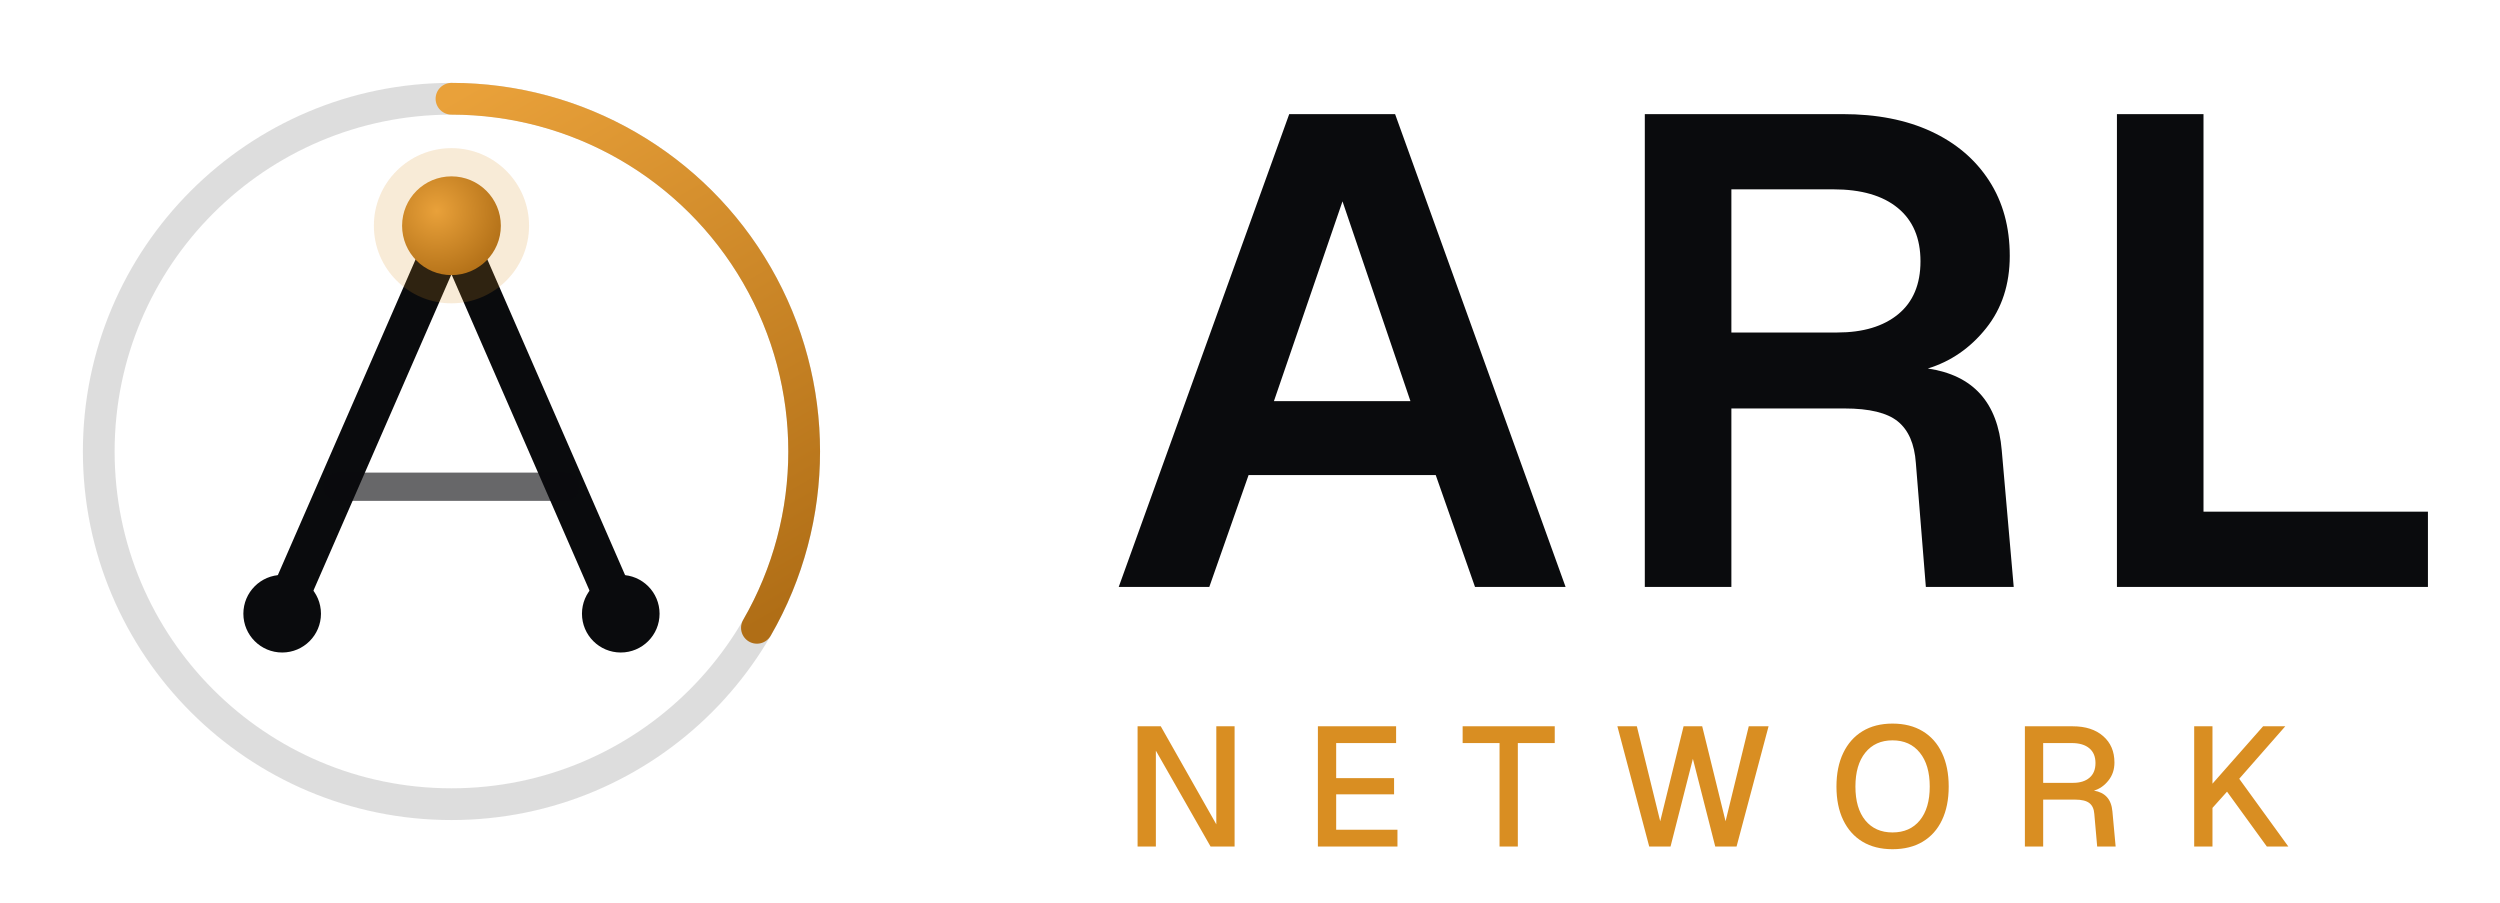
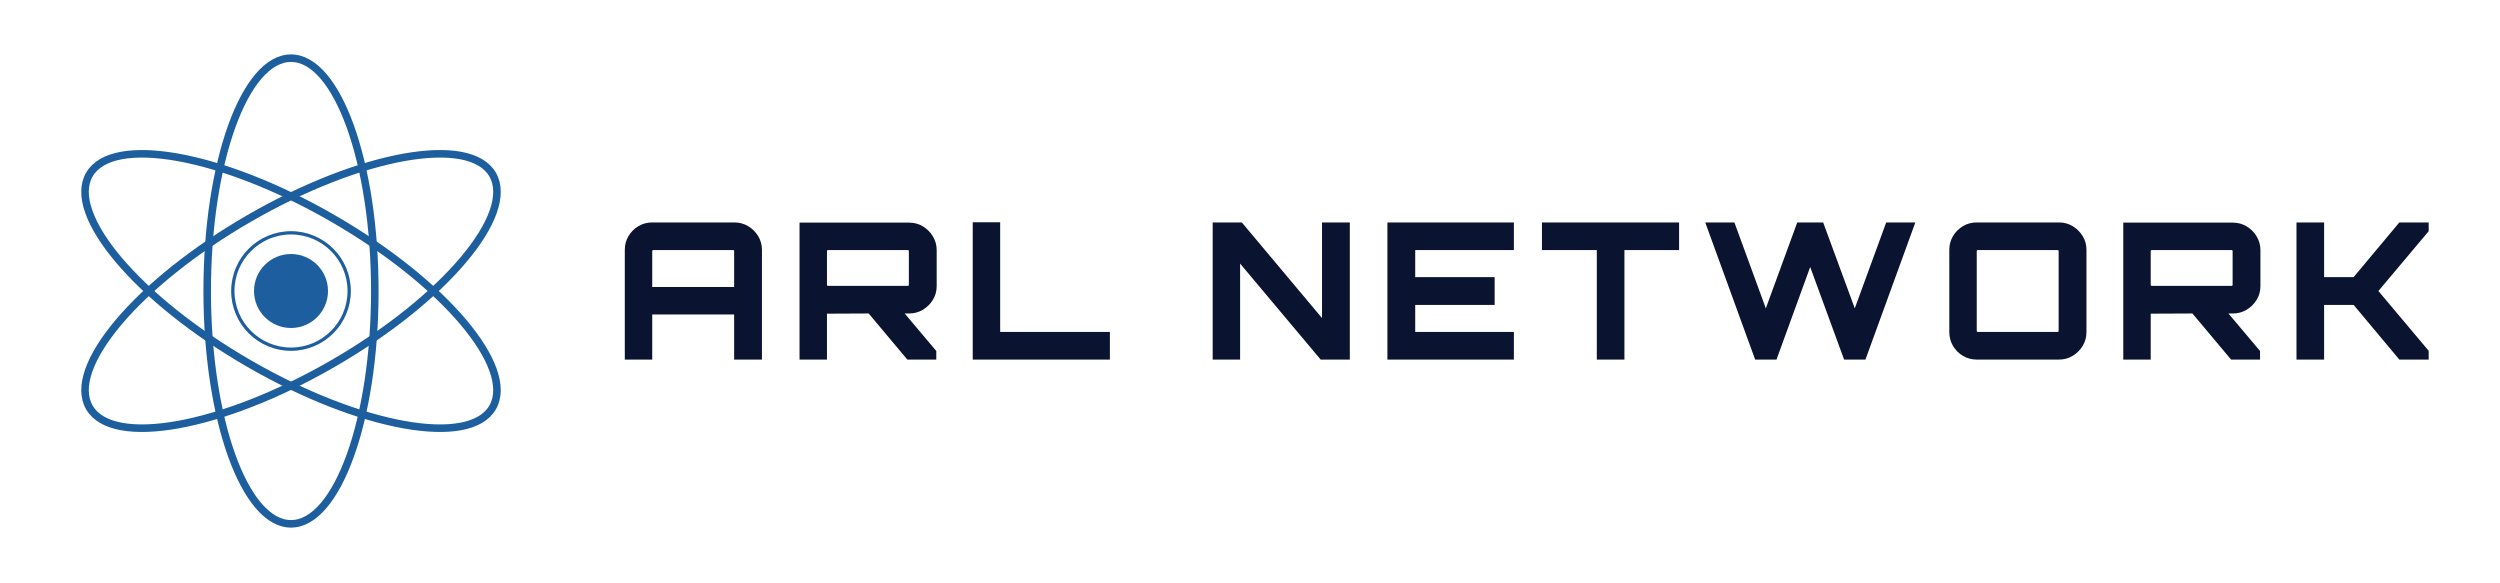
- <svg xmlns="http://www.w3.org/2000/svg" viewBox="0 0 443 160" width="443" height="160" role="img" aria-label="ARL Network">
-   <g transform="scale(0.625)">
-     <defs>
-       <linearGradient id="hlight-orbit" x1="128" y1="28" x2="214" y2="178" gradientUnits="userSpaceOnUse">
-         <stop offset="0" stop-color="#E9A13A" />
-         <stop offset="1" stop-color="#B06E16" />
-       </linearGradient>
-       <radialGradient id="hlight-apex" cx="0.35" cy="0.35" r="0.75">
-         <stop offset="0" stop-color="#E9A13A" />
-         <stop offset="1" stop-color="#B06E16" />
-       </radialGradient>
-     </defs>
-     <circle cx="128" cy="128" r="100" fill="none" stroke="rgba(10,11,13,0.14)" stroke-width="9" />
-     <path d="M128 28A100 100 0 0 1 214.6 178" fill="none" stroke="url(#hlight-orbit)" stroke-width="9" stroke-linecap="round" />
-     <path d="M80 174L128 64L176 174" fill="none" stroke="#0A0B0D" stroke-width="11" stroke-linecap="round" stroke-linejoin="round" />
-     <path d="M95.7 138H160.3" stroke="rgba(10,11,13,0.62)" stroke-width="8" stroke-linecap="round" />
-     <circle cx="80" cy="174" r="11" fill="#0A0B0D" />
-     <circle cx="176" cy="174" r="11" fill="#0A0B0D" />
-     <circle cx="128" cy="64" r="22" fill="#D98E22" opacity="0.18" />
-     <circle cx="128" cy="64" r="14" fill="url(#hlight-apex)" />
+ <svg xmlns="http://www.w3.org/2000/svg" viewBox="0 0 945 220" width="945" height="220">
+   <g transform="translate(10 10) scale(0.390625)">
+     <g fill="none" stroke="#1d5f9e" stroke-width="7.3">
+       <ellipse cx="256.0" cy="256.0" rx="225.3" ry="81.1" transform="rotate(90 256.0 256.0)" />
+       <ellipse cx="256.0" cy="256.0" rx="225.3" ry="81.1" transform="rotate(30 256.0 256.0)" />
+       <ellipse cx="256.0" cy="256.0" rx="225.3" ry="81.1" transform="rotate(150 256.0 256.0)" />
+     </g>
+     <circle cx="256.0" cy="256.0" r="35.8" fill="#1d5f9e" />
+     <circle cx="256.0" cy="256.0" r="56.3" fill="none" stroke="#1d5f9e" stroke-width="3.2" />
  </g>
-   <path d="M214.29 104L198.24 104L228.45 20.22L247.21 20.22L277.42 104L261.37 104L254.41 84.18L221.25 84.18L214.29 104ZM237.89 35.68L225.74 71.08L249.93 71.08L237.89 35.68ZM306.80 104L291.46 104L291.46 20.22L326.51 20.22Q335.59 20.22 342.20 23.29Q348.81 26.36 352.47 32.02Q356.13 37.68 356.13 45.35L356.13 45.35Q356.13 52.91 351.94 58.16Q347.75 63.41 341.61 65.30L341.61 65.30Q353.65 67.07 354.71 79.81L354.71 79.81L356.83 104L341.26 104L339.49 82.05Q339.13 76.98 336.30 74.68Q333.47 72.38 326.86 72.38L326.86 72.38L306.80 72.38L306.80 104ZM306.80 33.55L306.80 58.92L325.56 58.92Q332.41 58.92 336.36 55.68Q340.31 52.43 340.31 46.30L340.31 46.30Q340.31 40.16 336.30 36.86Q332.29 33.55 324.86 33.55L324.86 33.55L306.80 33.55ZM430.23 104L375.12 104L375.12 20.22L390.46 20.22L390.46 90.67L430.23 90.67L430.23 104Z" fill="#0A0B0D" />
-   <path d="M204.82 150L201.58 150L201.58 128.70L205.69 128.70L215.53 146.07L215.53 128.70L218.77 128.70L218.77 150L214.51 150L204.82 133.02L204.82 150ZM247.63 150L233.53 150L233.53 128.70L247.39 128.70L247.39 131.67L236.77 131.67L236.77 137.88L247.03 137.88L247.03 140.76L236.77 140.76L236.77 147.03L247.63 147.03L247.63 150ZM268.96 150L265.72 150L265.72 131.67L259.18 131.67L259.18 128.70L275.50 128.70L275.50 131.67L268.96 131.67L268.96 150ZM296.02 150L292.24 150L286.60 128.70L290.05 128.70L294.19 145.53L298.33 128.70L301.63 128.70L305.77 145.53L309.88 128.70L313.39 128.70L307.72 150L303.94 150L299.98 134.46L296.02 150ZM335.35 150.48L335.35 150.48Q332.26 150.48 330.04 149.15Q327.82 147.81 326.62 145.32Q325.42 142.83 325.42 139.38L325.42 139.38Q325.42 135.93 326.62 133.43Q327.82 130.92 330.04 129.57Q332.26 128.22 335.35 128.22L335.35 128.22Q338.47 128.22 340.70 129.57Q342.94 130.92 344.12 133.43Q345.31 135.93 345.31 139.38L345.31 139.38Q345.31 142.83 344.12 145.32Q342.94 147.81 340.70 149.15Q338.47 150.48 335.35 150.48ZM335.35 147.51L335.35 147.51Q338.44 147.51 340.19 145.37Q341.95 143.22 341.95 139.38L341.95 139.38Q341.95 135.54 340.19 133.37Q338.44 131.19 335.35 131.19L335.35 131.19Q332.29 131.19 330.53 133.37Q328.78 135.54 328.78 139.38L328.78 139.38Q328.78 143.22 330.53 145.37Q332.29 147.51 335.35 147.51ZM362.05 150L358.81 150L358.81 128.70L367.30 128.70Q370.69 128.70 372.68 130.44Q374.68 132.18 374.68 135.12L374.68 135.12Q374.68 136.98 373.61 138.31Q372.55 139.65 371.05 140.10L371.05 140.10Q372.52 140.34 373.34 141.24Q374.17 142.14 374.32 143.79L374.32 143.79L374.89 150L371.62 150L371.11 144.21Q371.02 142.92 370.24 142.31Q369.46 141.69 367.69 141.69L367.69 141.69L362.05 141.69L362.05 150ZM362.05 131.67L362.05 138.72L367.36 138.72Q369.19 138.72 370.25 137.82Q371.32 136.92 371.32 135.21L371.32 135.21Q371.32 133.50 370.22 132.59Q369.13 131.67 367.09 131.67L367.09 131.67L362.05 131.67ZM392.05 150L388.81 150L388.81 128.70L392.05 128.70L392.05 138.87L401.02 128.70L404.95 128.70L396.79 138L405.49 150L401.68 150L394.63 140.28L392.05 143.16L392.05 150Z" fill="#D98E22" />
+   <path d="M236.176 135.92V94.448Q236.176 91.568 237.58 89.228Q238.984 86.888 241.324 85.484Q243.664 84.08 246.544 84.08H277.576Q280.456 84.08 282.796 85.484Q285.136 86.888 286.576 89.228Q288.016 91.568 288.016 94.448V135.92H277.504V118.856H246.544V135.92ZM246.544 108.488H277.504V94.952Q277.504 94.736 277.396 94.628Q277.288 94.52 277.072 94.52H246.976Q246.76 94.52 246.652 94.628Q246.544 94.736 246.544 94.952Z M342.976 135.92 328.36 118.496 312.592 118.568V135.92H302.224V84.152H343.624Q346.504 84.152 348.844 85.556Q351.184 86.96 352.624 89.336Q354.064 91.712 354.064 94.52V108.2Q354.064 111.008 352.624 113.348Q351.184 115.688 348.844 117.092Q346.504 118.496 343.624 118.496H341.968L353.92 132.68V135.92ZM313.024 108.056H343.12Q343.336 108.056 343.444 107.948Q343.552 107.84 343.552 107.696V94.952Q343.552 94.736 343.444 94.628Q343.336 94.52 343.12 94.52H313.024Q312.808 94.52 312.7 94.628Q312.592 94.736 312.592 94.952V107.696Q312.592 107.84 312.7 107.948Q312.808 108.056 313.024 108.056Z M367.696 135.92V84.008H378.064V125.48H419.536V135.92Z  M458.392 135.92V84.08H469.408L499.72 120.224V84.08H510.232V135.92H499.216L468.76 99.632V135.92Z M524.44 135.92V84.08H572.248V94.52H534.952V104.744H564.976V115.256H534.952V125.48H572.248V135.92Z M603.592 135.92V94.52H582.856V84.08H634.696V94.52H614.032V135.92Z M663.448 135.92 644.584 84.08H655.6L667.48 116.552L679.36 84.08H689.152L701.104 116.552L712.984 84.08H724.0L705.136 135.92H697.072L684.256 100.928L671.512 135.92Z M747.208 135.92Q744.328 135.92 741.988 134.516Q739.648 133.112 738.244 130.772Q736.84 128.432 736.84 125.552V94.448Q736.84 91.568 738.244 89.228Q739.648 86.888 741.988 85.484Q744.328 84.08 747.208 84.08H778.312Q781.12 84.08 783.46 85.484Q785.8 86.888 787.24 89.228Q788.68 91.568 788.68 94.448V125.552Q788.68 128.432 787.24 130.772Q785.8 133.112 783.46 134.516Q781.12 135.92 778.312 135.92ZM747.64 125.48H777.736Q777.952 125.48 778.06 125.372Q778.168 125.264 778.168 125.048V94.952Q778.168 94.736 778.06 94.628Q777.952 94.52 777.736 94.52H747.64Q747.424 94.52 747.316 94.628Q747.208 94.736 747.208 94.952V125.048Q747.208 125.264 747.316 125.372Q747.424 125.48 747.64 125.48Z M843.352 135.92 828.736 118.496 812.968 118.568V135.92H802.6V84.152H844.0Q846.88 84.152 849.22 85.556Q851.56 86.96 853.0 89.336Q854.44 91.712 854.44 94.52V108.2Q854.44 111.008 853.0 113.348Q851.56 115.688 849.22 117.092Q846.88 118.496 844.0 118.496H842.344L854.296 132.68V135.92ZM813.4 108.056H843.496Q843.712 108.056 843.82 107.948Q843.928 107.84 843.928 107.696V94.952Q843.928 94.736 843.82 94.628Q843.712 94.52 843.496 94.52H813.4Q813.184 94.52 813.076 94.628Q812.968 94.736 812.968 94.952V107.696Q812.968 107.84 813.076 107.948Q813.184 108.056 813.4 108.056Z M868.072 135.92V84.08H878.512V104.744H889.672L906.952 84.08H918.04V87.392L899.032 110L918.04 132.608V135.92H906.952L889.672 115.256H878.512V135.92Z" fill="#0a1430" />
</svg>
